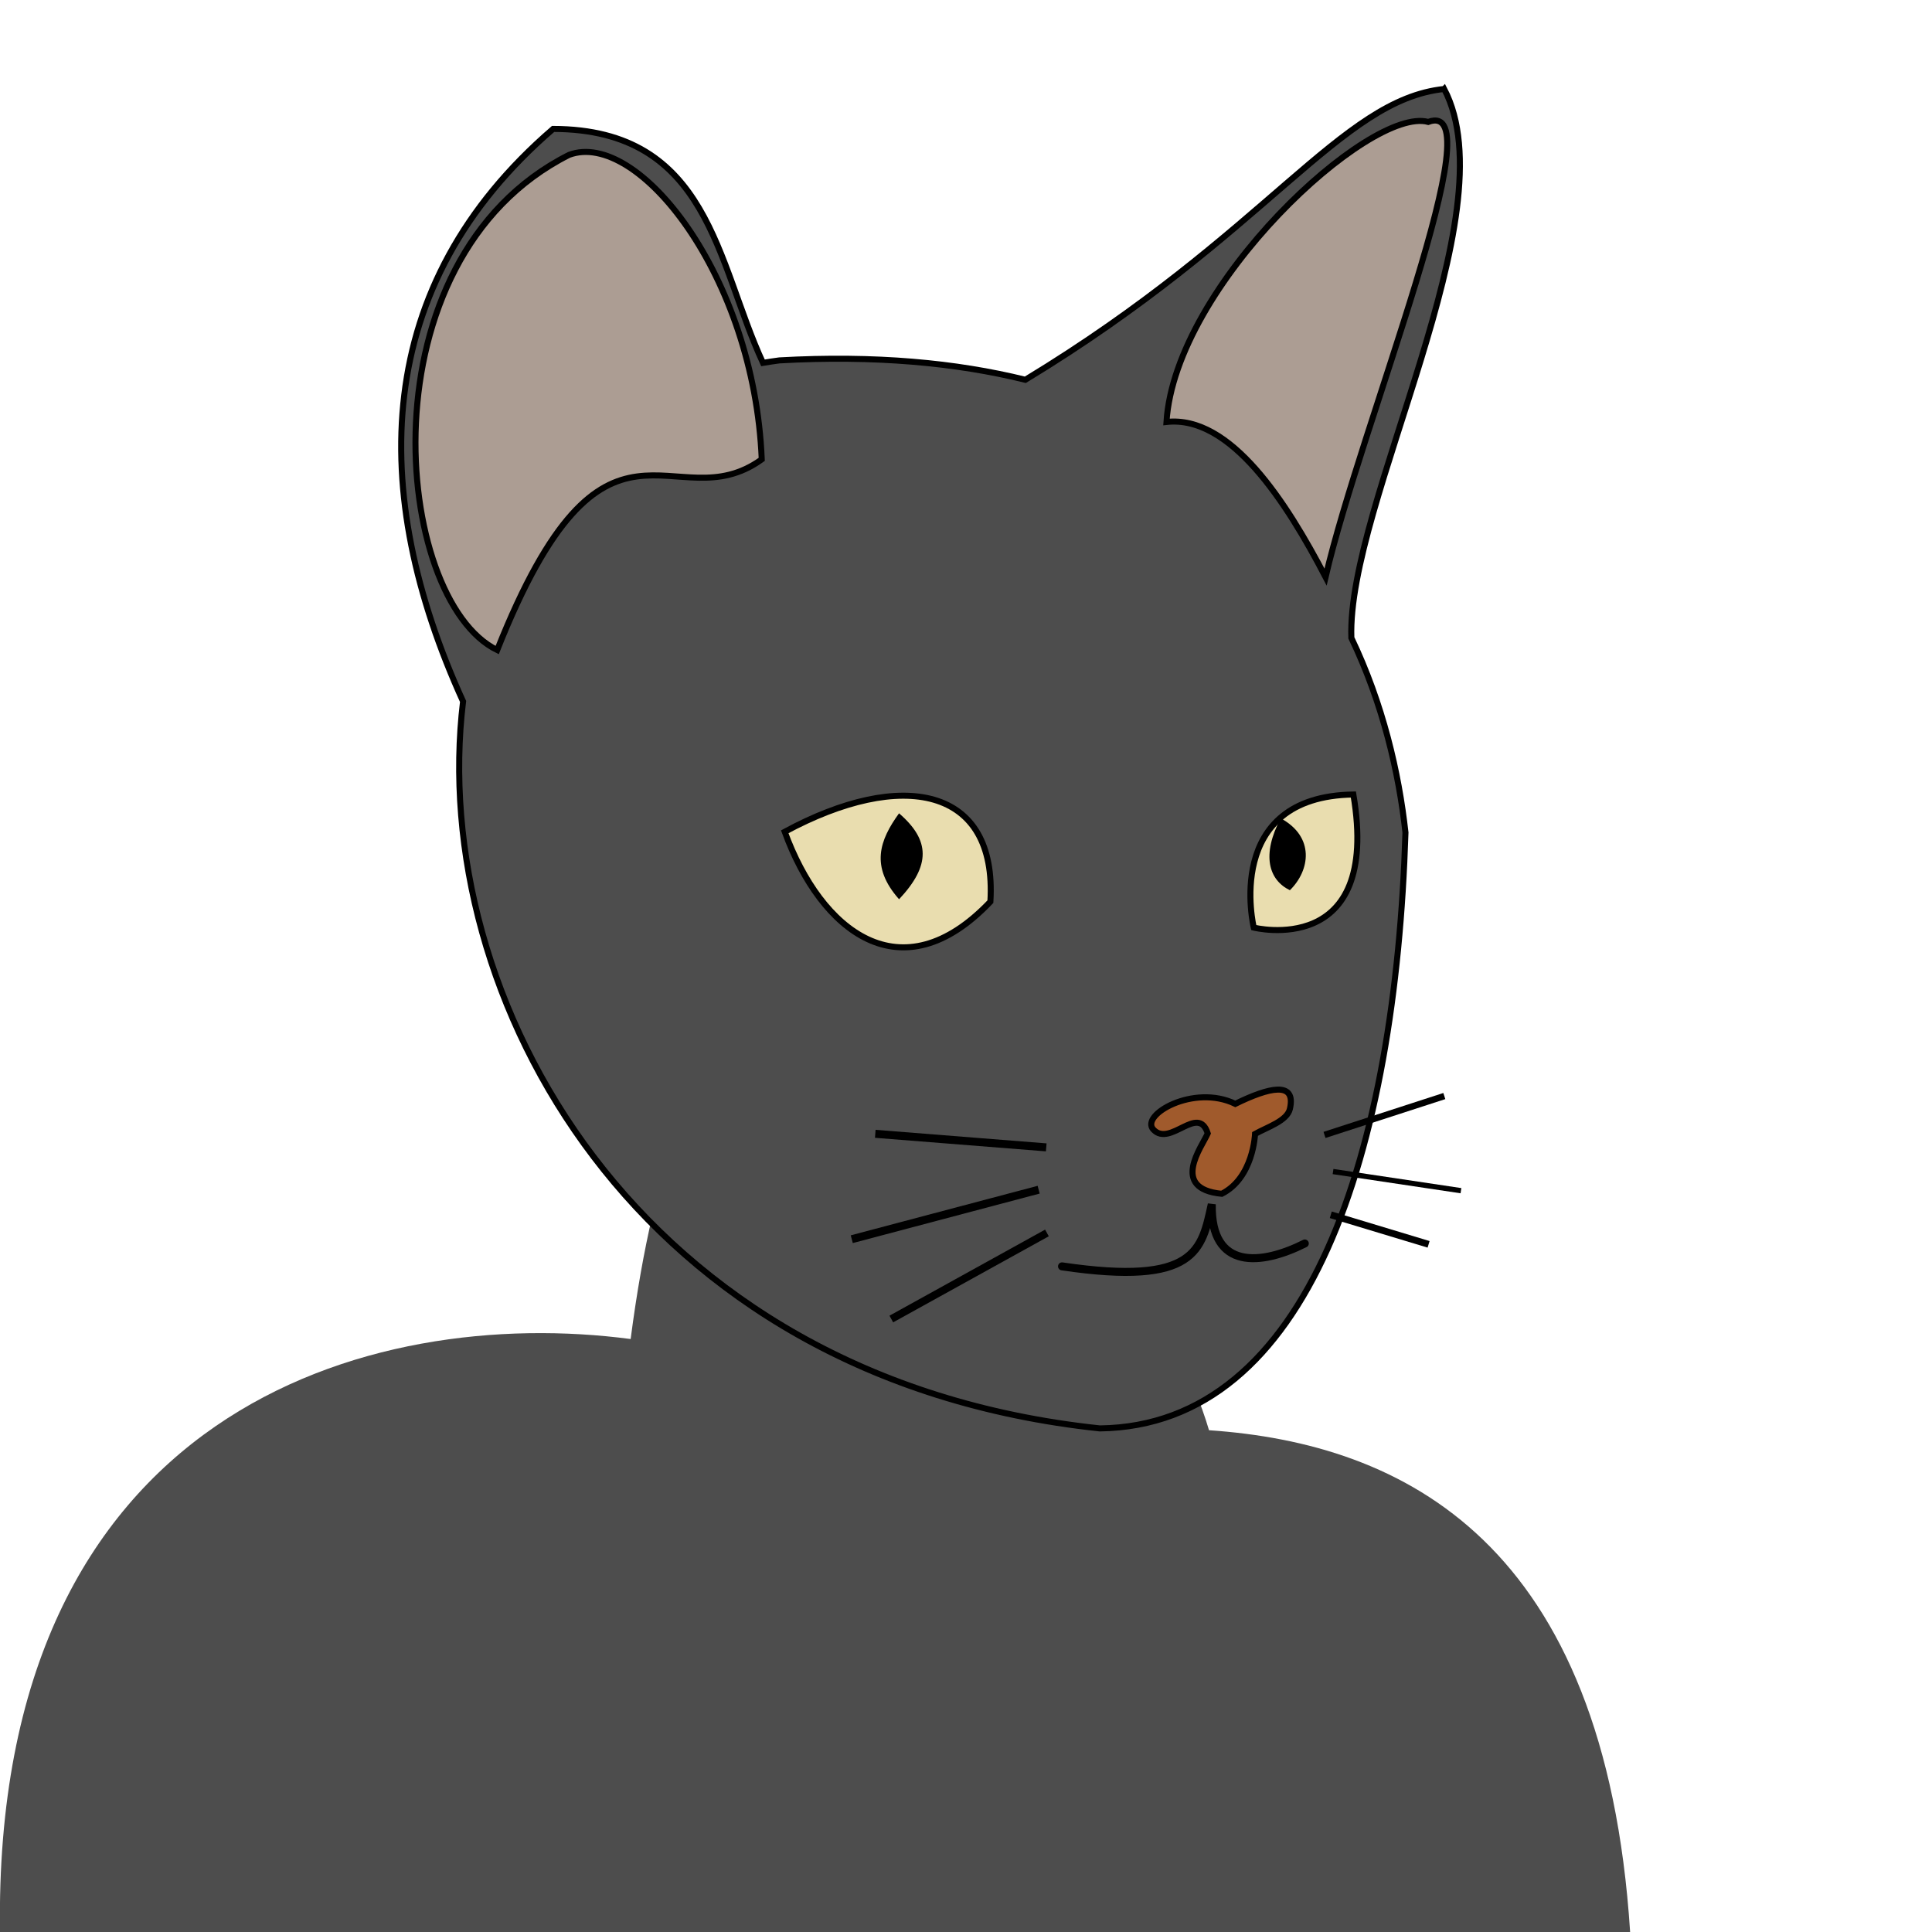
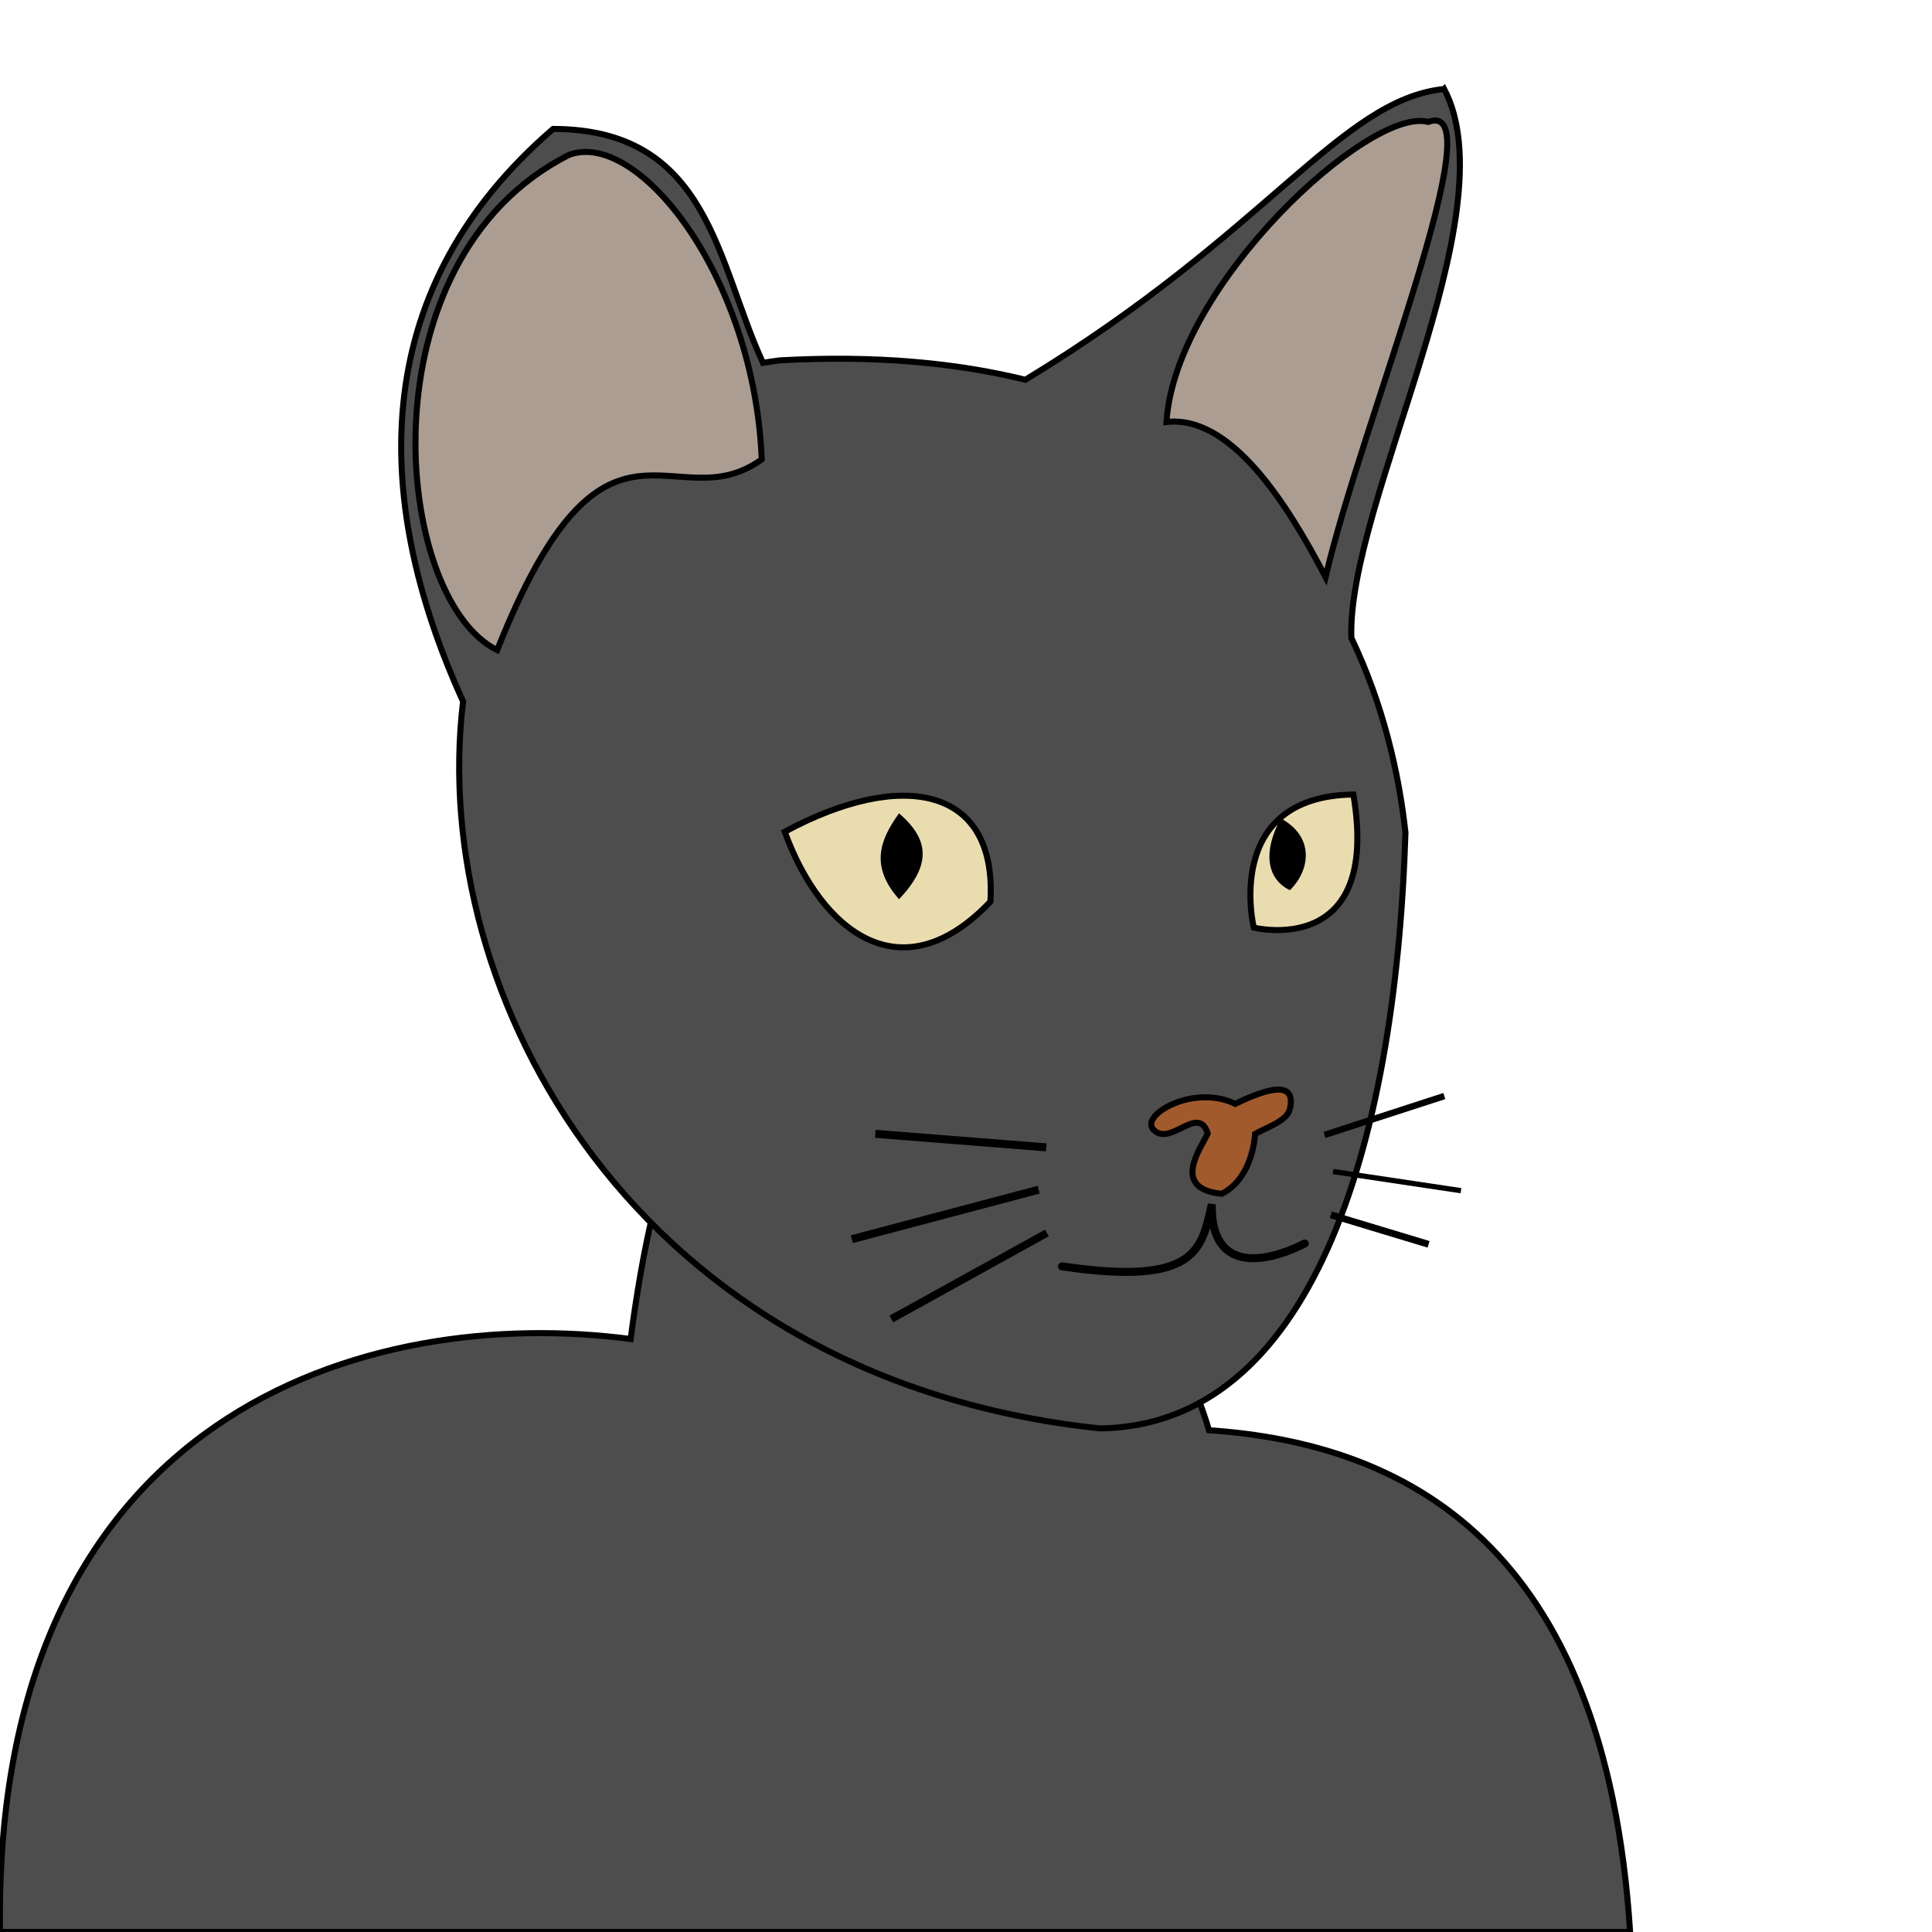
<svg xmlns="http://www.w3.org/2000/svg" width="64mm" height="64mm" viewBox="0 0 64 64" version="1.1" id="svg8">
  <defs id="defs2" />
  <g id="layer5" style="display:inline">
-     <path style="fill:#4d4d4d;fill-opacity:1;stroke:none;stroke-width:0.265;stroke-miterlimit:4;stroke-dasharray:none;stroke-opacity:1" d="M 54,64 H 0 C -0.246,46.675 12.283,43.221 20.891,44.357 24.093,19.768 38.034,40.504 40.05,47.378 46.517,47.82 53.164,51.094 54,64 Z" id="path906" />
+     <path style="fill:#4d4d4d;fill-opacity:1;stroke:#000000;stroke-width:0.2;stroke-miterlimit:4;stroke-dasharray:none;stroke-opacity:1" d="M 54,64 H 0 C -0.246,46.675 12.283,43.221 20.891,44.357 24.093,19.768 38.034,40.504 40.05,47.378 46.517,47.82 53.164,51.094 54,64 Z" id="path906" />
  </g>
  <g id="layer1" transform="translate(0,-233)" style="display:inline;opacity:1">
    <path style="fill:#4d4d4d;fill-opacity:1;stroke:#000000;stroke-width:0.756;stroke-linecap:butt;stroke-linejoin:miter;stroke-miterlimit:10;stroke-dasharray:none;stroke-opacity:1" d="m 180.814,11.141 c -13.012,1.34 -22.146,18.043 -52.441,36.408 -8.673,-2.141 -18.849,-3.091 -30.789,-2.428 -0.698,0.086 -1.376,0.201 -2.057,0.312 C 89.708,32.876 88.817,16.174 69.25,16.141 46.54,35.694 46.017,61.569 57.977,87.82 53.526,124.66 79.447,172.674 137.709,178.84 c 26.279,-0.337 37.005,-34.826 38.258,-74.602 -0.822,-7.498 -2.811,-16.092 -6.775,-24.373 -0.573,-16.837 19.876,-53.008 11.623,-68.725 z" transform="matrix(0.2645833,0,0,0.2645833,0,233)" id="path4485" />
  </g>
  <g id="layer2" style="display:inline;opacity:1">
    <path style="fill:#e9ddaf;fill-opacity:1;stroke:#000000;stroke-width:0.2;stroke-linecap:butt;stroke-linejoin:miter;stroke-miterlimit:10;stroke-dasharray:none;stroke-opacity:1" d="m 32.808,29.869 c -2.953,3.108 -5.613,0.975 -6.813,-2.315 3.867,-2.088 7.044,-1.516 6.813,2.315 z" id="path4505" />
    <path style="fill:#e9ddaf;fill-opacity:1;stroke:#000000;stroke-width:0.2;stroke-linecap:butt;stroke-linejoin:miter;stroke-miterlimit:10;stroke-dasharray:none;stroke-opacity:1" d="m 41.533,30.728 c 0,0 -1.052,-4.344 3.299,-4.409 0.925,5.464 -3.299,4.409 -3.299,4.409 z" id="path4505-6" />
  </g>
  <g id="layer3" style="display:inline;opacity:1">
    <path style="fill:#000000;fill-opacity:1;stroke:none;stroke-width:0.2;stroke-linecap:butt;stroke-linejoin:miter;stroke-miterlimit:10;stroke-dasharray:none;stroke-opacity:1" d="m 29.783,29.789 c -0.964,-1.084 -0.645,-1.958 -9.47e-4,-2.847 1.035,0.892 1.052,1.728 9.47e-4,2.847 z" id="path4505-0" />
    <path style="fill:#000000;fill-opacity:1;stroke:none;stroke-width:0.2;stroke-linecap:butt;stroke-linejoin:miter;stroke-miterlimit:10;stroke-dasharray:none;stroke-opacity:1" d="m 42.729,29.49 c -0.706,-0.343 -0.946,-1.171 -0.304,-2.383 1.135,0.615 0.977,1.724 0.304,2.383 z" id="path4505-0-9" />
    <path style="fill:#a05a2c;stroke:#000000;stroke-width:0.2;stroke-linecap:butt;stroke-linejoin:miter;stroke-miterlimit:4;stroke-dasharray:none;stroke-opacity:1" d="m 40.472,39.546 c 1.051,-0.53 1.103,-1.983 1.103,-1.983 0.395,-0.222 1.063,-0.43 1.155,-0.831 0.214,-0.931 -0.69,-0.714 -1.809,-0.165 -1.383,-0.669 -3.165,0.371 -2.714,0.851 0.558,0.594 1.486,-0.859 1.801,0.127 -0.189,0.437 -1.266,1.834 0.464,2.001 z" id="path4569" />
    <path style="fill:none;stroke:#000000;stroke-width:0.265;stroke-linecap:round;stroke-linejoin:miter;stroke-miterlimit:4;stroke-dasharray:none;stroke-opacity:1" d="m 35.181,41.95 c 4.461,0.66 4.629,-0.56 4.961,-2.058 -0.039,2.201 1.646,2.021 3.081,1.3" id="path4573" />
    <path style="fill:none;stroke:#000000;stroke-width:0.265px;stroke-linecap:butt;stroke-linejoin:miter;stroke-opacity:1" d="M 34.658,38.008 28.995,37.559" id="path4585" />
    <path style="fill:none;stroke:#000000;stroke-width:0.265px;stroke-linecap:butt;stroke-linejoin:miter;stroke-opacity:1" d="m 34.407,39.41 -6.191,1.64" id="path4587" />
    <path style="fill:none;stroke:#000000;stroke-width:0.252px;stroke-linecap:butt;stroke-linejoin:miter;stroke-opacity:1" d="m 29.526,43.694 5.155,-2.851" id="path4589" />
    <path style="fill:none;stroke:#000000;stroke-width:0.213px;stroke-linecap:butt;stroke-linejoin:miter;stroke-opacity:1" d="m 43.876,37.596 3.969,-1.288" id="path4591" />
    <path style="fill:none;stroke:#000000;stroke-width:0.174px;stroke-linecap:butt;stroke-linejoin:miter;stroke-opacity:1" d="m 44.159,38.809 4.237,0.634" id="path4593" />
    <path style="fill:none;stroke:#000000;stroke-width:0.227px;stroke-linecap:butt;stroke-linejoin:miter;stroke-opacity:1" d="m 44.084,40.241 3.24,0.979" id="path4595" />
    <path style="opacity:1;fill:#ac9d93;fill-opacity:1;stroke:#000000;stroke-width:0.2;stroke-linecap:butt;stroke-linejoin:miter;stroke-miterlimit:4;stroke-dasharray:none;stroke-opacity:1" d="m 16.47,21.534 c 3.583,-9.018 5.843,-4.211 8.764,-6.317 C 24.981,9.121 21.123,4.281 18.852,5.13 11.95,8.603 13.02,19.848 16.47,21.534 Z" id="path4625" />
    <path style="opacity:1;fill:#ac9d93;fill-opacity:1;stroke:#000000;stroke-width:0.2;stroke-linecap:butt;stroke-linejoin:miter;stroke-miterlimit:4;stroke-dasharray:none;stroke-opacity:1" d="m 38.641,13.978 c 2.12,-0.235 3.969,2.645 5.27,5.137 C 45.08,14.076 49.582,3.19 47.311,4.039 45.371,3.51 38.928,9.447 38.641,13.978 Z" id="path4625-6" />
  </g>
</svg>
